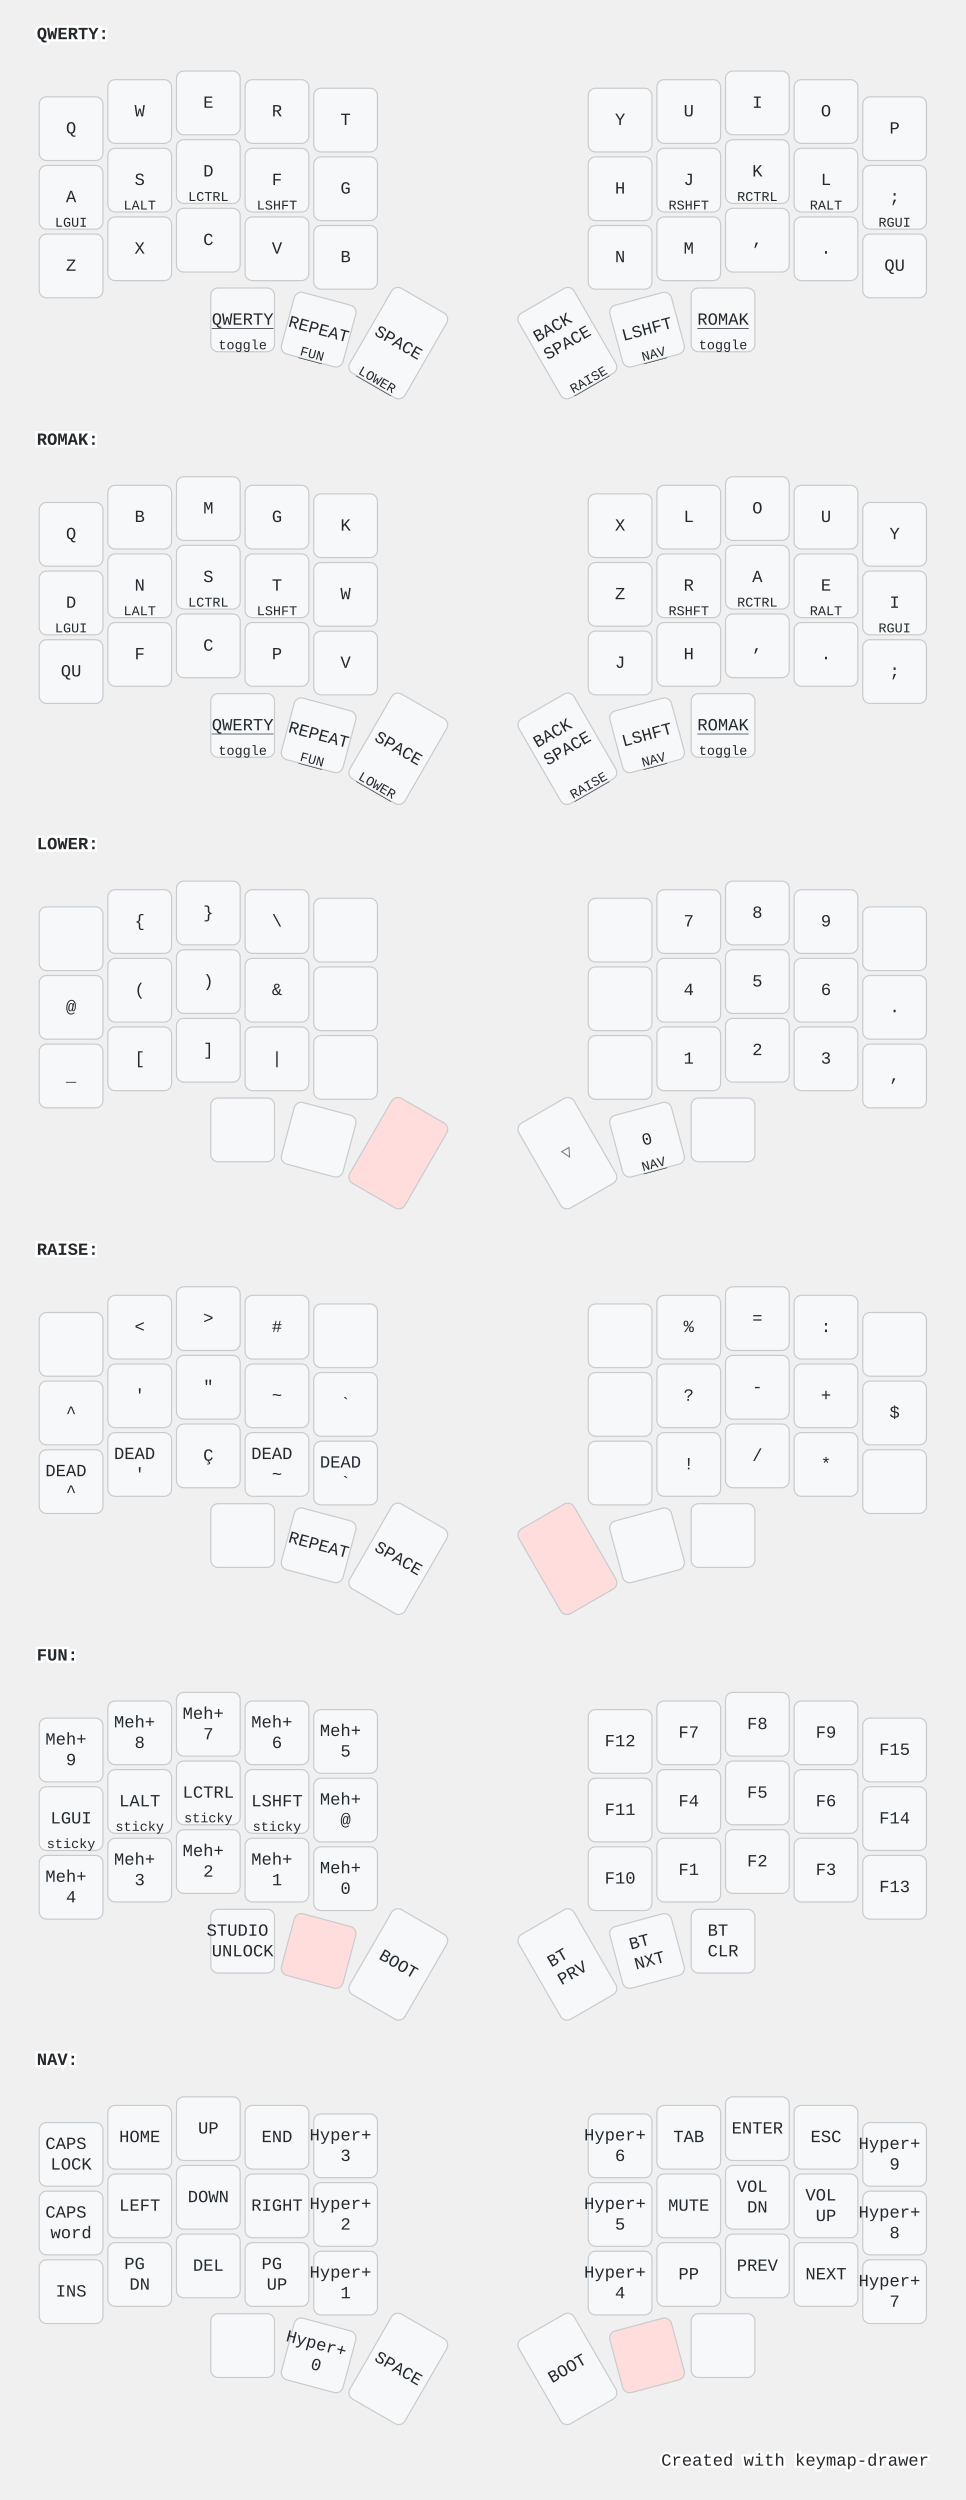
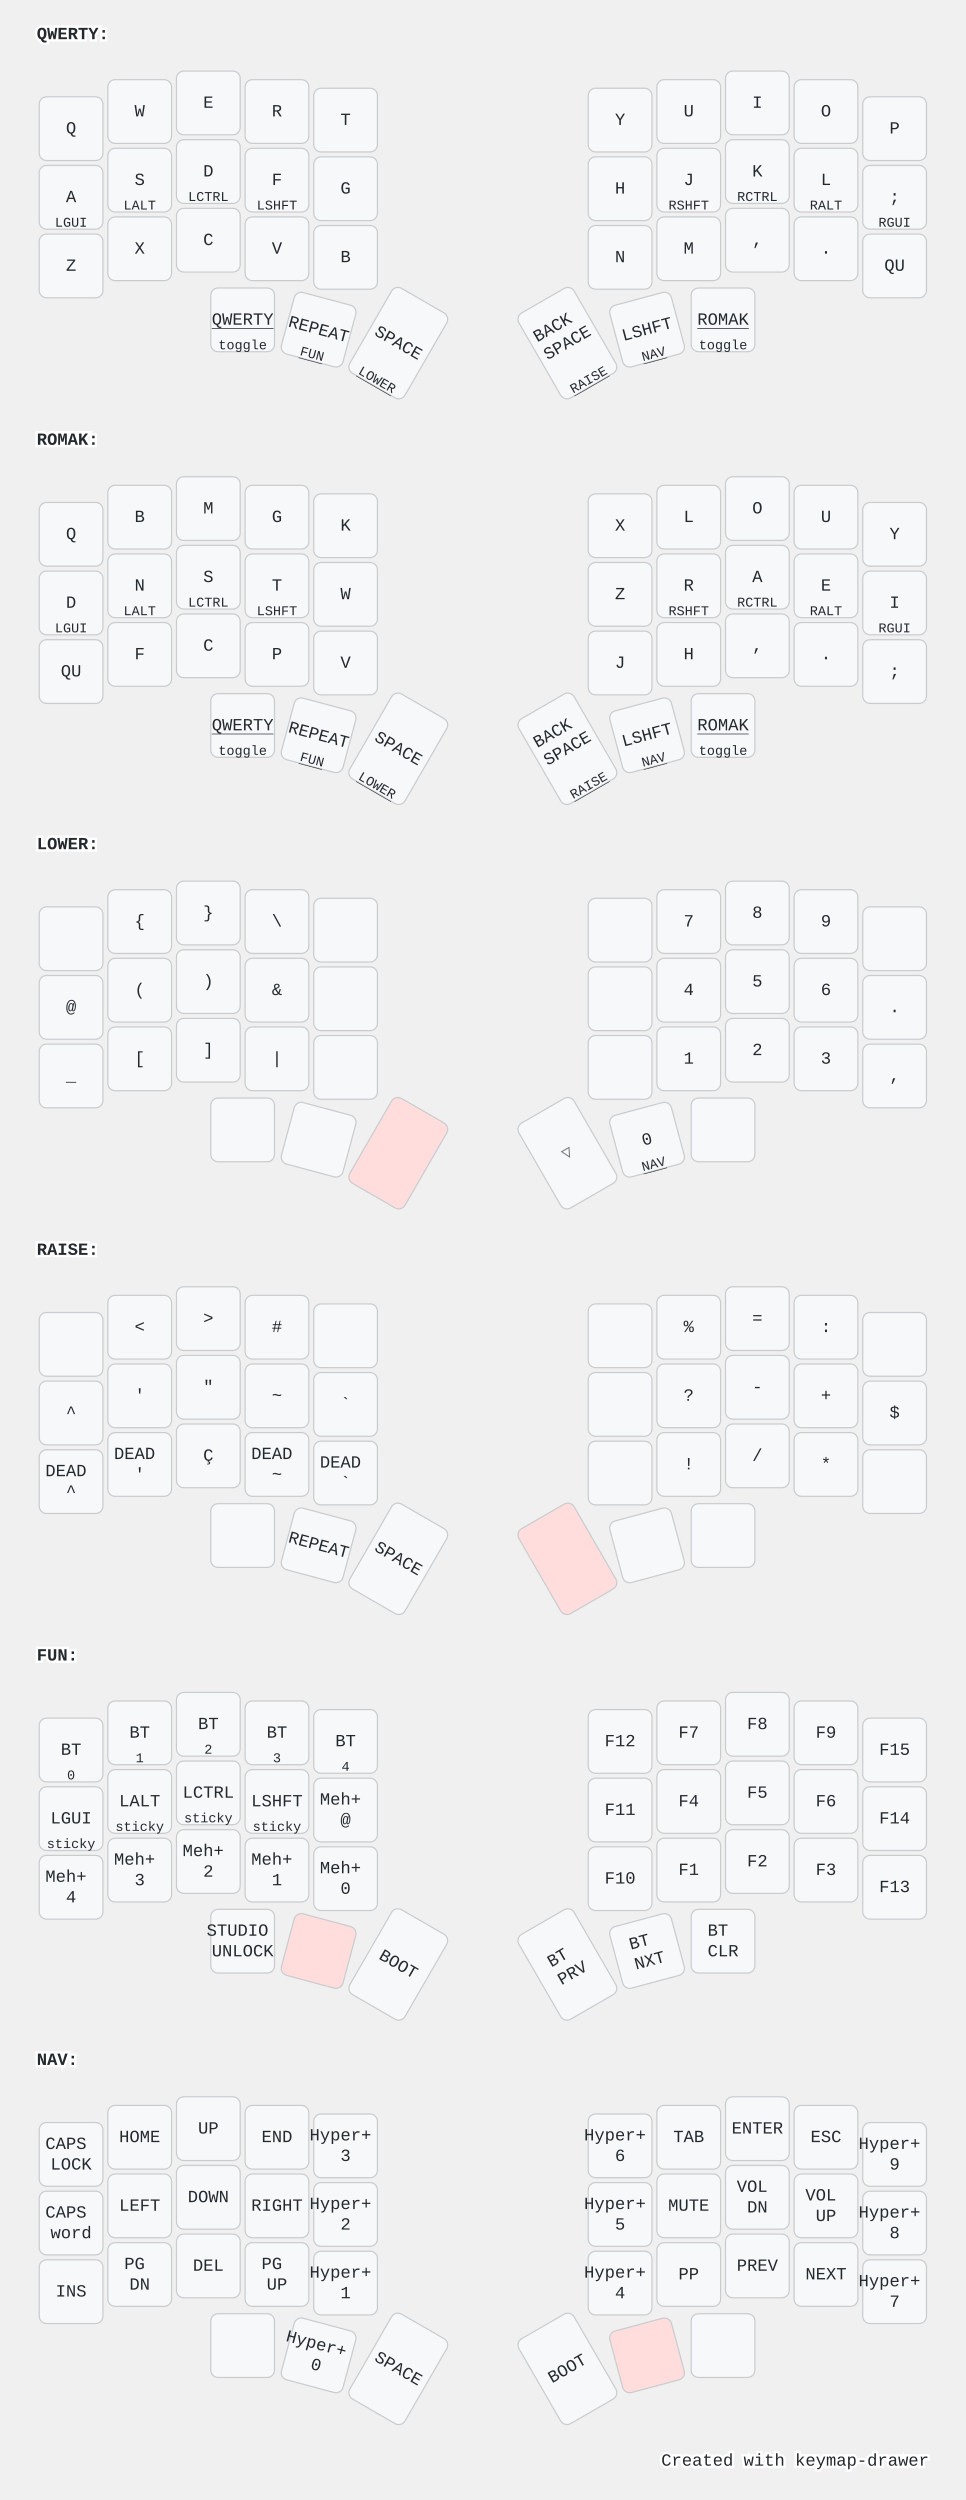
<svg xmlns="http://www.w3.org/2000/svg" width="788" height="2040" viewBox="0 0 788 2040" class="keymap">
  <style>/* inherit to force styles through use tags */
svg path {
    fill: inherit;
}

/* font and background color specifications */
svg.keymap {
    font-family: SFMono-Regular,Consolas,Liberation Mono,Menlo,monospace;
    font-size: 14px;
    font-kerning: normal;
    text-rendering: optimizeLegibility;
    fill: #24292e;
}

/* default key styling */
rect.key {
    fill: #f6f8fa;
}

rect.key, rect.combo {
    stroke: #c9cccf;
    stroke-width: 1;
}

/* default key side styling, only used is draw_key_sides is set */
rect.side {
    filter: brightness(90%);
}

/* color accent for combo boxes */
rect.combo, rect.combo-separate {
    fill: #cdf;
}

/* color accent for held keys */
rect.held, rect.combo.held {
    fill: #fdd;
}

/* color accent for ghost (optional) keys */
rect.ghost, rect.combo.ghost {
    stroke-dasharray: 4, 4;
    stroke-width: 2;
}

text {
    text-anchor: middle;
    dominant-baseline: middle;
}

/* styling for layer labels */
text.label {
    font-weight: bold;
    text-anchor: start;
    stroke: white;
    stroke-width: 4;
    paint-order: stroke;
}

/* styling for optional footer */
text.footer {
    text-anchor: end;
    dominant-baseline: auto;
    stroke: white;
    stroke-width: 4;
    paint-order: stroke;
}

- /* styling for combo tap, and key hold/shifted label text */
- text.combo, text.hold, text.shifted {
+ /* styling for combo tap, and key non-tap label text */
+ text.combo, text.hold, text.shifted, text.left, text.right {
    font-size: 11px;
}

text.hold {
    text-anchor: middle;
    dominant-baseline: auto;
}

text.shifted {
    text-anchor: middle;
    dominant-baseline: hanging;
}

+ text.left {
+     text-anchor: start;
+ }
+ 
+ text.right {
+     text-anchor: end;
+ }
+ 
text.layer-activator {
    text-decoration: underline;
}

/* styling for hold/shifted label text in combo box */
- text.combo.hold, text.combo.shifted {
+ text.combo.hold, text.combo.shifted, text.combo.left, text.combo.right {
    font-size: 8px;
}

/* lighter symbol for transparent keys */
text.trans {
    fill: #7b7e81;
}

/* styling for combo dendrons */
path.combo {
    stroke-width: 1;
    stroke: gray;
    fill: none;
}

/* Start Tabler Icons Cleanup */
/* cannot use height/width with glyphs */
.icon-tabler &gt; path {
    fill: inherit;
    stroke: inherit;
    stroke-width: 2;
}
/* hide tabler's default box */
.icon-tabler &gt; path[stroke="none"][fill="none"] {
    visibility: hidden;
}
/* End Tabler Icons Cleanup */

@media (prefers-color-scheme: dark) {
svg.keymap { fill: #d1d6db; }
rect.key { fill: #3f4750; }
rect.key, rect.combo { stroke: #60666c; }
rect.combo, rect.combo-separate { fill: #1f3d7a; }
rect.held, rect.combo.held { fill: #854747; }
text.label, text.footer { stroke: black; }
text.trans { fill: #7e8184; }
path.combo { stroke: #7f7f7f; }

}</style>
  <g transform="translate(30, 0)" class="layer-QWERTY">
    <text x="0" y="28" class="label" id="QWERTY">QWERTY:</text>
    <g transform="translate(0, 56)">
      <g transform="translate(28, 49)" class="key keypos-0">
        <rect rx="6" ry="6" x="-26" y="-26" width="52" height="52" class="key" />
        <text x="0" y="0" class="key tap">Q</text>
      </g>
      <g transform="translate(84, 35)" class="key keypos-1">
        <rect rx="6" ry="6" x="-26" y="-26" width="52" height="52" class="key" />
        <text x="0" y="0" class="key tap">W</text>
      </g>
      <g transform="translate(140, 28)" class="key keypos-2">
        <rect rx="6" ry="6" x="-26" y="-26" width="52" height="52" class="key" />
        <text x="0" y="0" class="key tap">E</text>
      </g>
      <g transform="translate(196, 35)" class="key keypos-3">
        <rect rx="6" ry="6" x="-26" y="-26" width="52" height="52" class="key" />
        <text x="0" y="0" class="key tap">R</text>
      </g>
      <g transform="translate(252, 42)" class="key keypos-4">
        <rect rx="6" ry="6" x="-26" y="-26" width="52" height="52" class="key" />
        <text x="0" y="0" class="key tap">T</text>
      </g>
      <g transform="translate(476, 42)" class="key keypos-5">
        <rect rx="6" ry="6" x="-26" y="-26" width="52" height="52" class="key" />
        <text x="0" y="0" class="key tap">Y</text>
      </g>
      <g transform="translate(532, 35)" class="key keypos-6">
        <rect rx="6" ry="6" x="-26" y="-26" width="52" height="52" class="key" />
        <text x="0" y="0" class="key tap">U</text>
      </g>
      <g transform="translate(588, 28)" class="key keypos-7">
        <rect rx="6" ry="6" x="-26" y="-26" width="52" height="52" class="key" />
        <text x="0" y="0" class="key tap">I</text>
      </g>
      <g transform="translate(644, 35)" class="key keypos-8">
        <rect rx="6" ry="6" x="-26" y="-26" width="52" height="52" class="key" />
        <text x="0" y="0" class="key tap">O</text>
      </g>
      <g transform="translate(700, 49)" class="key keypos-9">
        <rect rx="6" ry="6" x="-26" y="-26" width="52" height="52" class="key" />
        <text x="0" y="0" class="key tap">P</text>
      </g>
      <g transform="translate(28, 105)" class="key keypos-10">
        <rect rx="6" ry="6" x="-26" y="-26" width="52" height="52" class="key" />
        <text x="0" y="0" class="key tap">A</text>
        <text x="0" y="24" class="key hold">LGUI</text>
      </g>
      <g transform="translate(84, 91)" class="key keypos-11">
        <rect rx="6" ry="6" x="-26" y="-26" width="52" height="52" class="key" />
        <text x="0" y="0" class="key tap">S</text>
        <text x="0" y="24" class="key hold">LALT</text>
      </g>
      <g transform="translate(140, 84)" class="key keypos-12">
        <rect rx="6" ry="6" x="-26" y="-26" width="52" height="52" class="key" />
        <text x="0" y="0" class="key tap">D</text>
        <text x="0" y="24" class="key hold">LCTRL</text>
      </g>
      <g transform="translate(196, 91)" class="key keypos-13">
        <rect rx="6" ry="6" x="-26" y="-26" width="52" height="52" class="key" />
        <text x="0" y="0" class="key tap">F</text>
        <text x="0" y="24" class="key hold">LSHFT</text>
      </g>
      <g transform="translate(252, 98)" class="key keypos-14">
        <rect rx="6" ry="6" x="-26" y="-26" width="52" height="52" class="key" />
        <text x="0" y="0" class="key tap">G</text>
      </g>
      <g transform="translate(476, 98)" class="key keypos-15">
        <rect rx="6" ry="6" x="-26" y="-26" width="52" height="52" class="key" />
        <text x="0" y="0" class="key tap">H</text>
      </g>
      <g transform="translate(532, 91)" class="key keypos-16">
        <rect rx="6" ry="6" x="-26" y="-26" width="52" height="52" class="key" />
        <text x="0" y="0" class="key tap">J</text>
        <text x="0" y="24" class="key hold">RSHFT</text>
      </g>
      <g transform="translate(588, 84)" class="key keypos-17">
        <rect rx="6" ry="6" x="-26" y="-26" width="52" height="52" class="key" />
        <text x="0" y="0" class="key tap">K</text>
        <text x="0" y="24" class="key hold">RCTRL</text>
      </g>
      <g transform="translate(644, 91)" class="key keypos-18">
        <rect rx="6" ry="6" x="-26" y="-26" width="52" height="52" class="key" />
        <text x="0" y="0" class="key tap">L</text>
        <text x="0" y="24" class="key hold">RALT</text>
      </g>
      <g transform="translate(700, 105)" class="key keypos-19">
        <rect rx="6" ry="6" x="-26" y="-26" width="52" height="52" class="key" />
        <text x="0" y="0" class="key tap">;</text>
        <text x="0" y="24" class="key hold">RGUI</text>
      </g>
      <g transform="translate(28, 161)" class="key keypos-20">
        <rect rx="6" ry="6" x="-26" y="-26" width="52" height="52" class="key" />
        <text x="0" y="0" class="key tap">Z</text>
      </g>
      <g transform="translate(84, 147)" class="key keypos-21">
        <rect rx="6" ry="6" x="-26" y="-26" width="52" height="52" class="key" />
        <text x="0" y="0" class="key tap">X</text>
      </g>
      <g transform="translate(140, 140)" class="key keypos-22">
        <rect rx="6" ry="6" x="-26" y="-26" width="52" height="52" class="key" />
        <text x="0" y="0" class="key tap">C</text>
      </g>
      <g transform="translate(196, 147)" class="key keypos-23">
        <rect rx="6" ry="6" x="-26" y="-26" width="52" height="52" class="key" />
        <text x="0" y="0" class="key tap">V</text>
      </g>
      <g transform="translate(252, 154)" class="key keypos-24">
        <rect rx="6" ry="6" x="-26" y="-26" width="52" height="52" class="key" />
        <text x="0" y="0" class="key tap">B</text>
      </g>
      <g transform="translate(476, 154)" class="key keypos-25">
        <rect rx="6" ry="6" x="-26" y="-26" width="52" height="52" class="key" />
        <text x="0" y="0" class="key tap">N</text>
      </g>
      <g transform="translate(532, 147)" class="key keypos-26">
        <rect rx="6" ry="6" x="-26" y="-26" width="52" height="52" class="key" />
        <text x="0" y="0" class="key tap">M</text>
      </g>
      <g transform="translate(588, 140)" class="key keypos-27">
        <rect rx="6" ry="6" x="-26" y="-26" width="52" height="52" class="key" />
        <text x="0" y="0" class="key tap">,</text>
      </g>
      <g transform="translate(644, 147)" class="key keypos-28">
        <rect rx="6" ry="6" x="-26" y="-26" width="52" height="52" class="key" />
        <text x="0" y="0" class="key tap">.</text>
      </g>
      <g transform="translate(700, 161)" class="key keypos-29">
        <rect rx="6" ry="6" x="-26" y="-26" width="52" height="52" class="key" />
        <text x="0" y="0" class="key tap">QU</text>
      </g>
      <g transform="translate(168, 205)" class="key keypos-30">
        <rect rx="6" ry="6" x="-26" y="-26" width="52" height="52" class="key" />
        <a href="#QWERTY">
          <text x="0" y="0" class="key tap layer-activator">QWERTY</text>
        </a>
        <text x="0" y="24" class="key hold">toggle</text>
      </g>
      <g transform="translate(230, 213) rotate(15.0)" class="key keypos-31">
        <rect rx="6" ry="6" x="-26" y="-26" width="52" height="52" class="key" />
        <text x="0" y="0" class="key tap">REPEAT</text>
        <a href="#FUN">
          <text x="0" y="24" class="key hold layer-activator">FUN</text>
        </a>
      </g>
      <g transform="translate(295, 224) rotate(30.0)" class="key keypos-32">
        <rect rx="6" ry="6" x="-26" y="-40" width="52" height="80" class="key" />
        <text x="0" y="0" class="key tap">SPACE</text>
        <a href="#LOWER">
          <text x="0" y="38" class="key hold layer-activator">LOWER</text>
        </a>
      </g>
      <g transform="translate(433, 224) rotate(-30.0)" class="key keypos-33">
        <rect rx="6" ry="6" x="-26" y="-40" width="52" height="80" class="key" />
        <text x="0" y="0" class="key tap">
          <tspan x="0" dy="-1.2em">BACK</tspan>
          <tspan x="0" dy="1.2em">SPACE</tspan>
        </text>
        <a href="#RAISE">
          <text x="0" y="38" class="key hold layer-activator">RAISE</text>
        </a>
      </g>
      <g transform="translate(498, 213) rotate(-15.0)" class="key keypos-34">
        <rect rx="6" ry="6" x="-26" y="-26" width="52" height="52" class="key" />
        <text x="0" y="0" class="key tap">LSHFT</text>
        <a href="#NAV">
          <text x="0" y="24" class="key hold layer-activator">NAV</text>
        </a>
      </g>
      <g transform="translate(560, 205)" class="key keypos-35">
        <rect rx="6" ry="6" x="-26" y="-26" width="52" height="52" class="key" />
        <a href="#ROMAK">
          <text x="0" y="0" class="key tap layer-activator">ROMAK</text>
        </a>
        <text x="0" y="24" class="key hold">toggle</text>
      </g>
    </g>
  </g>
  <g transform="translate(30, 331)" class="layer-ROMAK">
    <text x="0" y="28" class="label" id="ROMAK">ROMAK:</text>
    <g transform="translate(0, 56)">
      <g transform="translate(28, 49)" class="key keypos-0">
        <rect rx="6" ry="6" x="-26" y="-26" width="52" height="52" class="key" />
        <text x="0" y="0" class="key tap">Q</text>
      </g>
      <g transform="translate(84, 35)" class="key keypos-1">
        <rect rx="6" ry="6" x="-26" y="-26" width="52" height="52" class="key" />
        <text x="0" y="0" class="key tap">B</text>
      </g>
      <g transform="translate(140, 28)" class="key keypos-2">
        <rect rx="6" ry="6" x="-26" y="-26" width="52" height="52" class="key" />
        <text x="0" y="0" class="key tap">M</text>
      </g>
      <g transform="translate(196, 35)" class="key keypos-3">
        <rect rx="6" ry="6" x="-26" y="-26" width="52" height="52" class="key" />
        <text x="0" y="0" class="key tap">G</text>
      </g>
      <g transform="translate(252, 42)" class="key keypos-4">
        <rect rx="6" ry="6" x="-26" y="-26" width="52" height="52" class="key" />
        <text x="0" y="0" class="key tap">K</text>
      </g>
      <g transform="translate(476, 42)" class="key keypos-5">
        <rect rx="6" ry="6" x="-26" y="-26" width="52" height="52" class="key" />
        <text x="0" y="0" class="key tap">X</text>
      </g>
      <g transform="translate(532, 35)" class="key keypos-6">
        <rect rx="6" ry="6" x="-26" y="-26" width="52" height="52" class="key" />
        <text x="0" y="0" class="key tap">L</text>
      </g>
      <g transform="translate(588, 28)" class="key keypos-7">
        <rect rx="6" ry="6" x="-26" y="-26" width="52" height="52" class="key" />
        <text x="0" y="0" class="key tap">O</text>
      </g>
      <g transform="translate(644, 35)" class="key keypos-8">
        <rect rx="6" ry="6" x="-26" y="-26" width="52" height="52" class="key" />
        <text x="0" y="0" class="key tap">U</text>
      </g>
      <g transform="translate(700, 49)" class="key keypos-9">
        <rect rx="6" ry="6" x="-26" y="-26" width="52" height="52" class="key" />
        <text x="0" y="0" class="key tap">Y</text>
      </g>
      <g transform="translate(28, 105)" class="key keypos-10">
        <rect rx="6" ry="6" x="-26" y="-26" width="52" height="52" class="key" />
        <text x="0" y="0" class="key tap">D</text>
        <text x="0" y="24" class="key hold">LGUI</text>
      </g>
      <g transform="translate(84, 91)" class="key keypos-11">
        <rect rx="6" ry="6" x="-26" y="-26" width="52" height="52" class="key" />
        <text x="0" y="0" class="key tap">N</text>
        <text x="0" y="24" class="key hold">LALT</text>
      </g>
      <g transform="translate(140, 84)" class="key keypos-12">
        <rect rx="6" ry="6" x="-26" y="-26" width="52" height="52" class="key" />
        <text x="0" y="0" class="key tap">S</text>
        <text x="0" y="24" class="key hold">LCTRL</text>
      </g>
      <g transform="translate(196, 91)" class="key keypos-13">
        <rect rx="6" ry="6" x="-26" y="-26" width="52" height="52" class="key" />
        <text x="0" y="0" class="key tap">T</text>
        <text x="0" y="24" class="key hold">LSHFT</text>
      </g>
      <g transform="translate(252, 98)" class="key keypos-14">
        <rect rx="6" ry="6" x="-26" y="-26" width="52" height="52" class="key" />
        <text x="0" y="0" class="key tap">W</text>
      </g>
      <g transform="translate(476, 98)" class="key keypos-15">
        <rect rx="6" ry="6" x="-26" y="-26" width="52" height="52" class="key" />
        <text x="0" y="0" class="key tap">Z</text>
      </g>
      <g transform="translate(532, 91)" class="key keypos-16">
        <rect rx="6" ry="6" x="-26" y="-26" width="52" height="52" class="key" />
        <text x="0" y="0" class="key tap">R</text>
        <text x="0" y="24" class="key hold">RSHFT</text>
      </g>
      <g transform="translate(588, 84)" class="key keypos-17">
        <rect rx="6" ry="6" x="-26" y="-26" width="52" height="52" class="key" />
        <text x="0" y="0" class="key tap">A</text>
        <text x="0" y="24" class="key hold">RCTRL</text>
      </g>
      <g transform="translate(644, 91)" class="key keypos-18">
        <rect rx="6" ry="6" x="-26" y="-26" width="52" height="52" class="key" />
        <text x="0" y="0" class="key tap">E</text>
        <text x="0" y="24" class="key hold">RALT</text>
      </g>
      <g transform="translate(700, 105)" class="key keypos-19">
        <rect rx="6" ry="6" x="-26" y="-26" width="52" height="52" class="key" />
        <text x="0" y="0" class="key tap">I</text>
        <text x="0" y="24" class="key hold">RGUI</text>
      </g>
      <g transform="translate(28, 161)" class="key keypos-20">
        <rect rx="6" ry="6" x="-26" y="-26" width="52" height="52" class="key" />
        <text x="0" y="0" class="key tap">QU</text>
      </g>
      <g transform="translate(84, 147)" class="key keypos-21">
        <rect rx="6" ry="6" x="-26" y="-26" width="52" height="52" class="key" />
        <text x="0" y="0" class="key tap">F</text>
      </g>
      <g transform="translate(140, 140)" class="key keypos-22">
        <rect rx="6" ry="6" x="-26" y="-26" width="52" height="52" class="key" />
        <text x="0" y="0" class="key tap">C</text>
      </g>
      <g transform="translate(196, 147)" class="key keypos-23">
        <rect rx="6" ry="6" x="-26" y="-26" width="52" height="52" class="key" />
        <text x="0" y="0" class="key tap">P</text>
      </g>
      <g transform="translate(252, 154)" class="key keypos-24">
        <rect rx="6" ry="6" x="-26" y="-26" width="52" height="52" class="key" />
        <text x="0" y="0" class="key tap">V</text>
      </g>
      <g transform="translate(476, 154)" class="key keypos-25">
        <rect rx="6" ry="6" x="-26" y="-26" width="52" height="52" class="key" />
        <text x="0" y="0" class="key tap">J</text>
      </g>
      <g transform="translate(532, 147)" class="key keypos-26">
        <rect rx="6" ry="6" x="-26" y="-26" width="52" height="52" class="key" />
        <text x="0" y="0" class="key tap">H</text>
      </g>
      <g transform="translate(588, 140)" class="key keypos-27">
        <rect rx="6" ry="6" x="-26" y="-26" width="52" height="52" class="key" />
        <text x="0" y="0" class="key tap">,</text>
      </g>
      <g transform="translate(644, 147)" class="key keypos-28">
        <rect rx="6" ry="6" x="-26" y="-26" width="52" height="52" class="key" />
        <text x="0" y="0" class="key tap">.</text>
      </g>
      <g transform="translate(700, 161)" class="key keypos-29">
        <rect rx="6" ry="6" x="-26" y="-26" width="52" height="52" class="key" />
        <text x="0" y="0" class="key tap">;</text>
      </g>
      <g transform="translate(168, 205)" class="key keypos-30">
        <rect rx="6" ry="6" x="-26" y="-26" width="52" height="52" class="key" />
        <a href="#QWERTY">
          <text x="0" y="0" class="key tap layer-activator">QWERTY</text>
        </a>
        <text x="0" y="24" class="key hold">toggle</text>
      </g>
      <g transform="translate(230, 213) rotate(15.0)" class="key keypos-31">
        <rect rx="6" ry="6" x="-26" y="-26" width="52" height="52" class="key" />
        <text x="0" y="0" class="key tap">REPEAT</text>
        <a href="#FUN">
          <text x="0" y="24" class="key hold layer-activator">FUN</text>
        </a>
      </g>
      <g transform="translate(295, 224) rotate(30.0)" class="key keypos-32">
        <rect rx="6" ry="6" x="-26" y="-40" width="52" height="80" class="key" />
        <text x="0" y="0" class="key tap">SPACE</text>
        <a href="#LOWER">
          <text x="0" y="38" class="key hold layer-activator">LOWER</text>
        </a>
      </g>
      <g transform="translate(433, 224) rotate(-30.0)" class="key keypos-33">
        <rect rx="6" ry="6" x="-26" y="-40" width="52" height="80" class="key" />
        <text x="0" y="0" class="key tap">
          <tspan x="0" dy="-1.2em">BACK</tspan>
          <tspan x="0" dy="1.2em">SPACE</tspan>
        </text>
        <a href="#RAISE">
          <text x="0" y="38" class="key hold layer-activator">RAISE</text>
        </a>
      </g>
      <g transform="translate(498, 213) rotate(-15.0)" class="key keypos-34">
        <rect rx="6" ry="6" x="-26" y="-26" width="52" height="52" class="key" />
        <text x="0" y="0" class="key tap">LSHFT</text>
        <a href="#NAV">
          <text x="0" y="24" class="key hold layer-activator">NAV</text>
        </a>
      </g>
      <g transform="translate(560, 205)" class="key keypos-35">
        <rect rx="6" ry="6" x="-26" y="-26" width="52" height="52" class="key" />
        <a href="#ROMAK">
          <text x="0" y="0" class="key tap layer-activator">ROMAK</text>
        </a>
        <text x="0" y="24" class="key hold">toggle</text>
      </g>
    </g>
  </g>
  <g transform="translate(30, 661)" class="layer-LOWER">
    <text x="0" y="28" class="label" id="LOWER">LOWER:</text>
    <g transform="translate(0, 56)">
      <g transform="translate(28, 49)" class="key keypos-0">
        <rect rx="6" ry="6" x="-26" y="-26" width="52" height="52" class="key" />
      </g>
      <g transform="translate(84, 35)" class="key keypos-1">
        <rect rx="6" ry="6" x="-26" y="-26" width="52" height="52" class="key" />
        <text x="0" y="0" class="key tap">{</text>
      </g>
      <g transform="translate(140, 28)" class="key keypos-2">
        <rect rx="6" ry="6" x="-26" y="-26" width="52" height="52" class="key" />
        <text x="0" y="0" class="key tap">}</text>
      </g>
      <g transform="translate(196, 35)" class="key keypos-3">
        <rect rx="6" ry="6" x="-26" y="-26" width="52" height="52" class="key" />
        <text x="0" y="0" class="key tap">\</text>
      </g>
      <g transform="translate(252, 42)" class="key keypos-4">
        <rect rx="6" ry="6" x="-26" y="-26" width="52" height="52" class="key" />
      </g>
      <g transform="translate(476, 42)" class="key keypos-5">
        <rect rx="6" ry="6" x="-26" y="-26" width="52" height="52" class="key" />
      </g>
      <g transform="translate(532, 35)" class="key keypos-6">
        <rect rx="6" ry="6" x="-26" y="-26" width="52" height="52" class="key" />
        <text x="0" y="0" class="key tap">7</text>
      </g>
      <g transform="translate(588, 28)" class="key keypos-7">
        <rect rx="6" ry="6" x="-26" y="-26" width="52" height="52" class="key" />
        <text x="0" y="0" class="key tap">8</text>
      </g>
      <g transform="translate(644, 35)" class="key keypos-8">
        <rect rx="6" ry="6" x="-26" y="-26" width="52" height="52" class="key" />
        <text x="0" y="0" class="key tap">9</text>
      </g>
      <g transform="translate(700, 49)" class="key keypos-9">
        <rect rx="6" ry="6" x="-26" y="-26" width="52" height="52" class="key" />
      </g>
      <g transform="translate(28, 105)" class="key keypos-10">
        <rect rx="6" ry="6" x="-26" y="-26" width="52" height="52" class="key" />
        <text x="0" y="0" class="key tap">@</text>
      </g>
      <g transform="translate(84, 91)" class="key keypos-11">
        <rect rx="6" ry="6" x="-26" y="-26" width="52" height="52" class="key" />
        <text x="0" y="0" class="key tap">(</text>
      </g>
      <g transform="translate(140, 84)" class="key keypos-12">
        <rect rx="6" ry="6" x="-26" y="-26" width="52" height="52" class="key" />
        <text x="0" y="0" class="key tap">)</text>
      </g>
      <g transform="translate(196, 91)" class="key keypos-13">
        <rect rx="6" ry="6" x="-26" y="-26" width="52" height="52" class="key" />
        <text x="0" y="0" class="key tap">&amp;</text>
      </g>
      <g transform="translate(252, 98)" class="key keypos-14">
        <rect rx="6" ry="6" x="-26" y="-26" width="52" height="52" class="key" />
      </g>
      <g transform="translate(476, 98)" class="key keypos-15">
        <rect rx="6" ry="6" x="-26" y="-26" width="52" height="52" class="key" />
      </g>
      <g transform="translate(532, 91)" class="key keypos-16">
        <rect rx="6" ry="6" x="-26" y="-26" width="52" height="52" class="key" />
        <text x="0" y="0" class="key tap">4</text>
      </g>
      <g transform="translate(588, 84)" class="key keypos-17">
        <rect rx="6" ry="6" x="-26" y="-26" width="52" height="52" class="key" />
        <text x="0" y="0" class="key tap">5</text>
      </g>
      <g transform="translate(644, 91)" class="key keypos-18">
        <rect rx="6" ry="6" x="-26" y="-26" width="52" height="52" class="key" />
        <text x="0" y="0" class="key tap">6</text>
      </g>
      <g transform="translate(700, 105)" class="key keypos-19">
        <rect rx="6" ry="6" x="-26" y="-26" width="52" height="52" class="key" />
        <text x="0" y="0" class="key tap">.</text>
      </g>
      <g transform="translate(28, 161)" class="key keypos-20">
        <rect rx="6" ry="6" x="-26" y="-26" width="52" height="52" class="key" />
        <text x="0" y="0" class="key tap">_</text>
      </g>
      <g transform="translate(84, 147)" class="key keypos-21">
        <rect rx="6" ry="6" x="-26" y="-26" width="52" height="52" class="key" />
        <text x="0" y="0" class="key tap">[</text>
      </g>
      <g transform="translate(140, 140)" class="key keypos-22">
        <rect rx="6" ry="6" x="-26" y="-26" width="52" height="52" class="key" />
        <text x="0" y="0" class="key tap">]</text>
      </g>
      <g transform="translate(196, 147)" class="key keypos-23">
        <rect rx="6" ry="6" x="-26" y="-26" width="52" height="52" class="key" />
        <text x="0" y="0" class="key tap">|</text>
      </g>
      <g transform="translate(252, 154)" class="key keypos-24">
        <rect rx="6" ry="6" x="-26" y="-26" width="52" height="52" class="key" />
      </g>
      <g transform="translate(476, 154)" class="key keypos-25">
        <rect rx="6" ry="6" x="-26" y="-26" width="52" height="52" class="key" />
      </g>
      <g transform="translate(532, 147)" class="key keypos-26">
        <rect rx="6" ry="6" x="-26" y="-26" width="52" height="52" class="key" />
        <text x="0" y="0" class="key tap">1</text>
      </g>
      <g transform="translate(588, 140)" class="key keypos-27">
        <rect rx="6" ry="6" x="-26" y="-26" width="52" height="52" class="key" />
        <text x="0" y="0" class="key tap">2</text>
      </g>
      <g transform="translate(644, 147)" class="key keypos-28">
        <rect rx="6" ry="6" x="-26" y="-26" width="52" height="52" class="key" />
        <text x="0" y="0" class="key tap">3</text>
      </g>
      <g transform="translate(700, 161)" class="key keypos-29">
        <rect rx="6" ry="6" x="-26" y="-26" width="52" height="52" class="key" />
        <text x="0" y="0" class="key tap">,</text>
      </g>
      <g transform="translate(168, 205)" class="key keypos-30">
        <rect rx="6" ry="6" x="-26" y="-26" width="52" height="52" class="key" />
      </g>
      <g transform="translate(230, 213) rotate(15.0)" class="key keypos-31">
        <rect rx="6" ry="6" x="-26" y="-26" width="52" height="52" class="key" />
      </g>
      <g transform="translate(295, 224) rotate(30.0)" class="key held keypos-32">
        <rect rx="6" ry="6" x="-26" y="-40" width="52" height="80" class="key held" />
      </g>
      <g transform="translate(433, 224) rotate(-30.0)" class="key trans keypos-33">
        <rect rx="6" ry="6" x="-26" y="-40" width="52" height="80" class="key trans" />
        <text x="0" y="0" class="key trans tap">▽</text>
      </g>
      <g transform="translate(498, 213) rotate(-15.0)" class="key keypos-34">
        <rect rx="6" ry="6" x="-26" y="-26" width="52" height="52" class="key" />
        <text x="0" y="0" class="key tap">0</text>
        <a href="#NAV">
          <text x="0" y="24" class="key hold layer-activator">NAV</text>
        </a>
      </g>
      <g transform="translate(560, 205)" class="key keypos-35">
        <rect rx="6" ry="6" x="-26" y="-26" width="52" height="52" class="key" />
      </g>
    </g>
  </g>
  <g transform="translate(30, 992)" class="layer-RAISE">
    <text x="0" y="28" class="label" id="RAISE">RAISE:</text>
    <g transform="translate(0, 56)">
      <g transform="translate(28, 49)" class="key keypos-0">
        <rect rx="6" ry="6" x="-26" y="-26" width="52" height="52" class="key" />
      </g>
      <g transform="translate(84, 35)" class="key keypos-1">
        <rect rx="6" ry="6" x="-26" y="-26" width="52" height="52" class="key" />
        <text x="0" y="0" class="key tap">&lt;</text>
      </g>
      <g transform="translate(140, 28)" class="key keypos-2">
        <rect rx="6" ry="6" x="-26" y="-26" width="52" height="52" class="key" />
        <text x="0" y="0" class="key tap">&gt;</text>
      </g>
      <g transform="translate(196, 35)" class="key keypos-3">
        <rect rx="6" ry="6" x="-26" y="-26" width="52" height="52" class="key" />
        <text x="0" y="0" class="key tap">#</text>
      </g>
      <g transform="translate(252, 42)" class="key keypos-4">
        <rect rx="6" ry="6" x="-26" y="-26" width="52" height="52" class="key" />
      </g>
      <g transform="translate(476, 42)" class="key keypos-5">
        <rect rx="6" ry="6" x="-26" y="-26" width="52" height="52" class="key" />
      </g>
      <g transform="translate(532, 35)" class="key keypos-6">
        <rect rx="6" ry="6" x="-26" y="-26" width="52" height="52" class="key" />
        <text x="0" y="0" class="key tap">%</text>
      </g>
      <g transform="translate(588, 28)" class="key keypos-7">
        <rect rx="6" ry="6" x="-26" y="-26" width="52" height="52" class="key" />
        <text x="0" y="0" class="key tap">=</text>
      </g>
      <g transform="translate(644, 35)" class="key keypos-8">
        <rect rx="6" ry="6" x="-26" y="-26" width="52" height="52" class="key" />
        <text x="0" y="0" class="key tap">:</text>
      </g>
      <g transform="translate(700, 49)" class="key keypos-9">
        <rect rx="6" ry="6" x="-26" y="-26" width="52" height="52" class="key" />
      </g>
      <g transform="translate(28, 105)" class="key keypos-10">
        <rect rx="6" ry="6" x="-26" y="-26" width="52" height="52" class="key" />
        <text x="0" y="0" class="key tap">^</text>
      </g>
      <g transform="translate(84, 91)" class="key keypos-11">
        <rect rx="6" ry="6" x="-26" y="-26" width="52" height="52" class="key" />
        <text x="0" y="0" class="key tap">'</text>
      </g>
      <g transform="translate(140, 84)" class="key keypos-12">
        <rect rx="6" ry="6" x="-26" y="-26" width="52" height="52" class="key" />
        <text x="0" y="0" class="key tap">"</text>
      </g>
      <g transform="translate(196, 91)" class="key keypos-13">
        <rect rx="6" ry="6" x="-26" y="-26" width="52" height="52" class="key" />
        <text x="0" y="0" class="key tap">~</text>
      </g>
      <g transform="translate(252, 98)" class="key keypos-14">
        <rect rx="6" ry="6" x="-26" y="-26" width="52" height="52" class="key" />
        <text x="0" y="0" class="key tap">`</text>
      </g>
      <g transform="translate(476, 98)" class="key keypos-15">
        <rect rx="6" ry="6" x="-26" y="-26" width="52" height="52" class="key" />
      </g>
      <g transform="translate(532, 91)" class="key keypos-16">
        <rect rx="6" ry="6" x="-26" y="-26" width="52" height="52" class="key" />
        <text x="0" y="0" class="key tap">?</text>
      </g>
      <g transform="translate(588, 84)" class="key keypos-17">
        <rect rx="6" ry="6" x="-26" y="-26" width="52" height="52" class="key" />
        <text x="0" y="0" class="key tap">-</text>
      </g>
      <g transform="translate(644, 91)" class="key keypos-18">
        <rect rx="6" ry="6" x="-26" y="-26" width="52" height="52" class="key" />
        <text x="0" y="0" class="key tap">+</text>
      </g>
      <g transform="translate(700, 105)" class="key keypos-19">
        <rect rx="6" ry="6" x="-26" y="-26" width="52" height="52" class="key" />
        <text x="0" y="0" class="key tap">$</text>
      </g>
      <g transform="translate(28, 161)" class="key keypos-20">
        <rect rx="6" ry="6" x="-26" y="-26" width="52" height="52" class="key" />
        <text x="0" y="0" class="key tap">
          <tspan x="0" dy="-0.6em">DEAD</tspan>
          <tspan x="0" dy="1.2em">^</tspan>
        </text>
      </g>
      <g transform="translate(84, 147)" class="key keypos-21">
        <rect rx="6" ry="6" x="-26" y="-26" width="52" height="52" class="key" />
        <text x="0" y="0" class="key tap">
          <tspan x="0" dy="-0.6em">DEAD</tspan>
          <tspan x="0" dy="1.2em">'</tspan>
        </text>
      </g>
      <g transform="translate(140, 140)" class="key keypos-22">
        <rect rx="6" ry="6" x="-26" y="-26" width="52" height="52" class="key" />
        <text x="0" y="0" class="key tap">Ç</text>
      </g>
      <g transform="translate(196, 147)" class="key keypos-23">
        <rect rx="6" ry="6" x="-26" y="-26" width="52" height="52" class="key" />
        <text x="0" y="0" class="key tap">
          <tspan x="0" dy="-0.6em">DEAD</tspan>
          <tspan x="0" dy="1.2em">~</tspan>
        </text>
      </g>
      <g transform="translate(252, 154)" class="key keypos-24">
        <rect rx="6" ry="6" x="-26" y="-26" width="52" height="52" class="key" />
        <text x="0" y="0" class="key tap">
          <tspan x="0" dy="-0.6em">DEAD</tspan>
          <tspan x="0" dy="1.2em">`</tspan>
        </text>
      </g>
      <g transform="translate(476, 154)" class="key keypos-25">
        <rect rx="6" ry="6" x="-26" y="-26" width="52" height="52" class="key" />
      </g>
      <g transform="translate(532, 147)" class="key keypos-26">
        <rect rx="6" ry="6" x="-26" y="-26" width="52" height="52" class="key" />
        <text x="0" y="0" class="key tap">!</text>
      </g>
      <g transform="translate(588, 140)" class="key keypos-27">
        <rect rx="6" ry="6" x="-26" y="-26" width="52" height="52" class="key" />
        <text x="0" y="0" class="key tap">/</text>
      </g>
      <g transform="translate(644, 147)" class="key keypos-28">
        <rect rx="6" ry="6" x="-26" y="-26" width="52" height="52" class="key" />
        <text x="0" y="0" class="key tap">*</text>
      </g>
      <g transform="translate(700, 161)" class="key keypos-29">
        <rect rx="6" ry="6" x="-26" y="-26" width="52" height="52" class="key" />
      </g>
      <g transform="translate(168, 205)" class="key keypos-30">
        <rect rx="6" ry="6" x="-26" y="-26" width="52" height="52" class="key" />
      </g>
      <g transform="translate(230, 213) rotate(15.0)" class="key keypos-31">
        <rect rx="6" ry="6" x="-26" y="-26" width="52" height="52" class="key" />
        <text x="0" y="0" class="key tap">REPEAT</text>
      </g>
      <g transform="translate(295, 224) rotate(30.0)" class="key keypos-32">
        <rect rx="6" ry="6" x="-26" y="-40" width="52" height="80" class="key" />
        <text x="0" y="0" class="key tap">SPACE</text>
      </g>
      <g transform="translate(433, 224) rotate(-30.0)" class="key held keypos-33">
        <rect rx="6" ry="6" x="-26" y="-40" width="52" height="80" class="key held" />
      </g>
      <g transform="translate(498, 213) rotate(-15.0)" class="key keypos-34">
        <rect rx="6" ry="6" x="-26" y="-26" width="52" height="52" class="key" />
      </g>
      <g transform="translate(560, 205)" class="key keypos-35">
        <rect rx="6" ry="6" x="-26" y="-26" width="52" height="52" class="key" />
      </g>
    </g>
  </g>
  <g transform="translate(30, 1323)" class="layer-FUN">
    <text x="0" y="28" class="label" id="FUN">FUN:</text>
    <g transform="translate(0, 56)">
      <g transform="translate(28, 49)" class="key keypos-0">
        <rect rx="6" ry="6" x="-26" y="-26" width="52" height="52" class="key" />
-         <text x="0" y="0" class="key tap">
-           <tspan x="0" dy="-0.6em">Meh+</tspan>
-           <tspan x="0" dy="1.2em">9</tspan>
-         </text>
+         <text x="0" y="0" class="key tap">BT</text>
+         <text x="0" y="24" class="key hold">0</text>
      </g>
      <g transform="translate(84, 35)" class="key keypos-1">
        <rect rx="6" ry="6" x="-26" y="-26" width="52" height="52" class="key" />
-         <text x="0" y="0" class="key tap">
-           <tspan x="0" dy="-0.6em">Meh+</tspan>
-           <tspan x="0" dy="1.2em">8</tspan>
-         </text>
+         <text x="0" y="0" class="key tap">BT</text>
+         <text x="0" y="24" class="key hold">1</text>
      </g>
      <g transform="translate(140, 28)" class="key keypos-2">
        <rect rx="6" ry="6" x="-26" y="-26" width="52" height="52" class="key" />
-         <text x="0" y="0" class="key tap">
-           <tspan x="0" dy="-0.6em">Meh+</tspan>
-           <tspan x="0" dy="1.2em">7</tspan>
-         </text>
+         <text x="0" y="0" class="key tap">BT</text>
+         <text x="0" y="24" class="key hold">2</text>
      </g>
      <g transform="translate(196, 35)" class="key keypos-3">
        <rect rx="6" ry="6" x="-26" y="-26" width="52" height="52" class="key" />
-         <text x="0" y="0" class="key tap">
-           <tspan x="0" dy="-0.6em">Meh+</tspan>
-           <tspan x="0" dy="1.2em">6</tspan>
-         </text>
+         <text x="0" y="0" class="key tap">BT</text>
+         <text x="0" y="24" class="key hold">3</text>
      </g>
      <g transform="translate(252, 42)" class="key keypos-4">
        <rect rx="6" ry="6" x="-26" y="-26" width="52" height="52" class="key" />
-         <text x="0" y="0" class="key tap">
-           <tspan x="0" dy="-0.6em">Meh+</tspan>
-           <tspan x="0" dy="1.2em">5</tspan>
-         </text>
+         <text x="0" y="0" class="key tap">BT</text>
+         <text x="0" y="24" class="key hold">4</text>
      </g>
      <g transform="translate(476, 42)" class="key keypos-5">
        <rect rx="6" ry="6" x="-26" y="-26" width="52" height="52" class="key" />
        <text x="0" y="0" class="key tap">F12</text>
      </g>
      <g transform="translate(532, 35)" class="key keypos-6">
        <rect rx="6" ry="6" x="-26" y="-26" width="52" height="52" class="key" />
        <text x="0" y="0" class="key tap">F7</text>
      </g>
      <g transform="translate(588, 28)" class="key keypos-7">
        <rect rx="6" ry="6" x="-26" y="-26" width="52" height="52" class="key" />
        <text x="0" y="0" class="key tap">F8</text>
      </g>
      <g transform="translate(644, 35)" class="key keypos-8">
        <rect rx="6" ry="6" x="-26" y="-26" width="52" height="52" class="key" />
        <text x="0" y="0" class="key tap">F9</text>
      </g>
      <g transform="translate(700, 49)" class="key keypos-9">
        <rect rx="6" ry="6" x="-26" y="-26" width="52" height="52" class="key" />
        <text x="0" y="0" class="key tap">F15</text>
      </g>
      <g transform="translate(28, 105)" class="key keypos-10">
        <rect rx="6" ry="6" x="-26" y="-26" width="52" height="52" class="key" />
        <text x="0" y="0" class="key tap">LGUI</text>
        <text x="0" y="24" class="key hold">sticky</text>
      </g>
      <g transform="translate(84, 91)" class="key keypos-11">
        <rect rx="6" ry="6" x="-26" y="-26" width="52" height="52" class="key" />
        <text x="0" y="0" class="key tap">LALT</text>
        <text x="0" y="24" class="key hold">sticky</text>
      </g>
      <g transform="translate(140, 84)" class="key keypos-12">
        <rect rx="6" ry="6" x="-26" y="-26" width="52" height="52" class="key" />
        <text x="0" y="0" class="key tap">LCTRL</text>
        <text x="0" y="24" class="key hold">sticky</text>
      </g>
      <g transform="translate(196, 91)" class="key keypos-13">
        <rect rx="6" ry="6" x="-26" y="-26" width="52" height="52" class="key" />
        <text x="0" y="0" class="key tap">LSHFT</text>
        <text x="0" y="24" class="key hold">sticky</text>
      </g>
      <g transform="translate(252, 98)" class="key keypos-14">
        <rect rx="6" ry="6" x="-26" y="-26" width="52" height="52" class="key" />
        <text x="0" y="0" class="key tap">
          <tspan x="0" dy="-0.6em">Meh+</tspan>
          <tspan x="0" dy="1.2em">@</tspan>
        </text>
      </g>
      <g transform="translate(476, 98)" class="key keypos-15">
        <rect rx="6" ry="6" x="-26" y="-26" width="52" height="52" class="key" />
        <text x="0" y="0" class="key tap">F11</text>
      </g>
      <g transform="translate(532, 91)" class="key keypos-16">
        <rect rx="6" ry="6" x="-26" y="-26" width="52" height="52" class="key" />
        <text x="0" y="0" class="key tap">F4</text>
      </g>
      <g transform="translate(588, 84)" class="key keypos-17">
        <rect rx="6" ry="6" x="-26" y="-26" width="52" height="52" class="key" />
        <text x="0" y="0" class="key tap">F5</text>
      </g>
      <g transform="translate(644, 91)" class="key keypos-18">
        <rect rx="6" ry="6" x="-26" y="-26" width="52" height="52" class="key" />
        <text x="0" y="0" class="key tap">F6</text>
      </g>
      <g transform="translate(700, 105)" class="key keypos-19">
        <rect rx="6" ry="6" x="-26" y="-26" width="52" height="52" class="key" />
        <text x="0" y="0" class="key tap">F14</text>
      </g>
      <g transform="translate(28, 161)" class="key keypos-20">
        <rect rx="6" ry="6" x="-26" y="-26" width="52" height="52" class="key" />
        <text x="0" y="0" class="key tap">
          <tspan x="0" dy="-0.6em">Meh+</tspan>
          <tspan x="0" dy="1.2em">4</tspan>
        </text>
      </g>
      <g transform="translate(84, 147)" class="key keypos-21">
        <rect rx="6" ry="6" x="-26" y="-26" width="52" height="52" class="key" />
        <text x="0" y="0" class="key tap">
          <tspan x="0" dy="-0.6em">Meh+</tspan>
          <tspan x="0" dy="1.2em">3</tspan>
        </text>
      </g>
      <g transform="translate(140, 140)" class="key keypos-22">
        <rect rx="6" ry="6" x="-26" y="-26" width="52" height="52" class="key" />
        <text x="0" y="0" class="key tap">
          <tspan x="0" dy="-0.6em">Meh+</tspan>
          <tspan x="0" dy="1.2em">2</tspan>
        </text>
      </g>
      <g transform="translate(196, 147)" class="key keypos-23">
        <rect rx="6" ry="6" x="-26" y="-26" width="52" height="52" class="key" />
        <text x="0" y="0" class="key tap">
          <tspan x="0" dy="-0.6em">Meh+</tspan>
          <tspan x="0" dy="1.2em">1</tspan>
        </text>
      </g>
      <g transform="translate(252, 154)" class="key keypos-24">
        <rect rx="6" ry="6" x="-26" y="-26" width="52" height="52" class="key" />
        <text x="0" y="0" class="key tap">
          <tspan x="0" dy="-0.6em">Meh+</tspan>
          <tspan x="0" dy="1.2em">0</tspan>
        </text>
      </g>
      <g transform="translate(476, 154)" class="key keypos-25">
        <rect rx="6" ry="6" x="-26" y="-26" width="52" height="52" class="key" />
        <text x="0" y="0" class="key tap">F10</text>
      </g>
      <g transform="translate(532, 147)" class="key keypos-26">
        <rect rx="6" ry="6" x="-26" y="-26" width="52" height="52" class="key" />
        <text x="0" y="0" class="key tap">F1</text>
      </g>
      <g transform="translate(588, 140)" class="key keypos-27">
        <rect rx="6" ry="6" x="-26" y="-26" width="52" height="52" class="key" />
        <text x="0" y="0" class="key tap">F2</text>
      </g>
      <g transform="translate(644, 147)" class="key keypos-28">
        <rect rx="6" ry="6" x="-26" y="-26" width="52" height="52" class="key" />
        <text x="0" y="0" class="key tap">F3</text>
      </g>
      <g transform="translate(700, 161)" class="key keypos-29">
        <rect rx="6" ry="6" x="-26" y="-26" width="52" height="52" class="key" />
        <text x="0" y="0" class="key tap">F13</text>
      </g>
      <g transform="translate(168, 205)" class="key keypos-30">
        <rect rx="6" ry="6" x="-26" y="-26" width="52" height="52" class="key" />
        <text x="0" y="0" class="key tap">
          <tspan x="0" dy="-0.6em">STUDIO</tspan>
          <tspan x="0" dy="1.2em">UNLOCK</tspan>
        </text>
      </g>
      <g transform="translate(230, 213) rotate(15.0)" class="key held keypos-31">
        <rect rx="6" ry="6" x="-26" y="-26" width="52" height="52" class="key held" />
      </g>
      <g transform="translate(295, 224) rotate(30.0)" class="key keypos-32">
        <rect rx="6" ry="6" x="-26" y="-40" width="52" height="80" class="key" />
        <text x="0" y="0" class="key tap">BOOT</text>
      </g>
      <g transform="translate(433, 224) rotate(-30.0)" class="key keypos-33">
        <rect rx="6" ry="6" x="-26" y="-40" width="52" height="80" class="key" />
        <text x="0" y="0" class="key tap">
          <tspan x="0" dy="-0.6em">BT</tspan>
          <tspan x="0" dy="1.2em">PRV</tspan>
        </text>
      </g>
      <g transform="translate(498, 213) rotate(-15.0)" class="key keypos-34">
        <rect rx="6" ry="6" x="-26" y="-26" width="52" height="52" class="key" />
        <text x="0" y="0" class="key tap">
          <tspan x="0" dy="-0.6em">BT</tspan>
          <tspan x="0" dy="1.2em">NXT</tspan>
        </text>
      </g>
      <g transform="translate(560, 205)" class="key keypos-35">
        <rect rx="6" ry="6" x="-26" y="-26" width="52" height="52" class="key" />
        <text x="0" y="0" class="key tap">
          <tspan x="0" dy="-0.6em">BT</tspan>
          <tspan x="0" dy="1.2em">CLR</tspan>
        </text>
      </g>
    </g>
  </g>
  <g transform="translate(30, 1653)" class="layer-NAV">
    <text x="0" y="28" class="label" id="NAV">NAV:</text>
    <g transform="translate(0, 56)">
      <g transform="translate(28, 49)" class="key keypos-0">
        <rect rx="6" ry="6" x="-26" y="-26" width="52" height="52" class="key" />
        <text x="0" y="0" class="key tap">
          <tspan x="0" dy="-0.6em">CAPS</tspan>
          <tspan x="0" dy="1.2em">LOCK</tspan>
        </text>
      </g>
      <g transform="translate(84, 35)" class="key keypos-1">
        <rect rx="6" ry="6" x="-26" y="-26" width="52" height="52" class="key" />
        <text x="0" y="0" class="key tap">HOME</text>
      </g>
      <g transform="translate(140, 28)" class="key keypos-2">
        <rect rx="6" ry="6" x="-26" y="-26" width="52" height="52" class="key" />
        <text x="0" y="0" class="key tap">UP</text>
      </g>
      <g transform="translate(196, 35)" class="key keypos-3">
        <rect rx="6" ry="6" x="-26" y="-26" width="52" height="52" class="key" />
        <text x="0" y="0" class="key tap">END</text>
      </g>
      <g transform="translate(252, 42)" class="key keypos-4">
        <rect rx="6" ry="6" x="-26" y="-26" width="52" height="52" class="key" />
        <text x="0" y="0" class="key tap">
          <tspan x="0" dy="-0.6em">Hyper+</tspan>
          <tspan x="0" dy="1.2em">3</tspan>
        </text>
      </g>
      <g transform="translate(476, 42)" class="key keypos-5">
        <rect rx="6" ry="6" x="-26" y="-26" width="52" height="52" class="key" />
        <text x="0" y="0" class="key tap">
          <tspan x="0" dy="-0.6em">Hyper+</tspan>
          <tspan x="0" dy="1.2em">6</tspan>
        </text>
      </g>
      <g transform="translate(532, 35)" class="key keypos-6">
        <rect rx="6" ry="6" x="-26" y="-26" width="52" height="52" class="key" />
        <text x="0" y="0" class="key tap">TAB</text>
      </g>
      <g transform="translate(588, 28)" class="key keypos-7">
        <rect rx="6" ry="6" x="-26" y="-26" width="52" height="52" class="key" />
        <text x="0" y="0" class="key tap">ENTER</text>
      </g>
      <g transform="translate(644, 35)" class="key keypos-8">
        <rect rx="6" ry="6" x="-26" y="-26" width="52" height="52" class="key" />
        <text x="0" y="0" class="key tap">ESC</text>
      </g>
      <g transform="translate(700, 49)" class="key keypos-9">
        <rect rx="6" ry="6" x="-26" y="-26" width="52" height="52" class="key" />
        <text x="0" y="0" class="key tap">
          <tspan x="0" dy="-0.6em">Hyper+</tspan>
          <tspan x="0" dy="1.2em">9</tspan>
        </text>
      </g>
      <g transform="translate(28, 105)" class="key keypos-10">
        <rect rx="6" ry="6" x="-26" y="-26" width="52" height="52" class="key" />
        <text x="0" y="0" class="key tap">
          <tspan x="0" dy="-0.6em">CAPS</tspan>
          <tspan x="0" dy="1.2em">word</tspan>
        </text>
      </g>
      <g transform="translate(84, 91)" class="key keypos-11">
        <rect rx="6" ry="6" x="-26" y="-26" width="52" height="52" class="key" />
        <text x="0" y="0" class="key tap">LEFT</text>
      </g>
      <g transform="translate(140, 84)" class="key keypos-12">
        <rect rx="6" ry="6" x="-26" y="-26" width="52" height="52" class="key" />
        <text x="0" y="0" class="key tap">DOWN</text>
      </g>
      <g transform="translate(196, 91)" class="key keypos-13">
        <rect rx="6" ry="6" x="-26" y="-26" width="52" height="52" class="key" />
        <text x="0" y="0" class="key tap">RIGHT</text>
      </g>
      <g transform="translate(252, 98)" class="key keypos-14">
        <rect rx="6" ry="6" x="-26" y="-26" width="52" height="52" class="key" />
        <text x="0" y="0" class="key tap">
          <tspan x="0" dy="-0.6em">Hyper+</tspan>
          <tspan x="0" dy="1.2em">2</tspan>
        </text>
      </g>
      <g transform="translate(476, 98)" class="key keypos-15">
        <rect rx="6" ry="6" x="-26" y="-26" width="52" height="52" class="key" />
        <text x="0" y="0" class="key tap">
          <tspan x="0" dy="-0.6em">Hyper+</tspan>
          <tspan x="0" dy="1.2em">5</tspan>
        </text>
      </g>
      <g transform="translate(532, 91)" class="key keypos-16">
        <rect rx="6" ry="6" x="-26" y="-26" width="52" height="52" class="key" />
        <text x="0" y="0" class="key tap">MUTE</text>
      </g>
      <g transform="translate(588, 84)" class="key keypos-17">
        <rect rx="6" ry="6" x="-26" y="-26" width="52" height="52" class="key" />
        <text x="0" y="0" class="key tap">
          <tspan x="0" dy="-0.6em">VOL</tspan>
          <tspan x="0" dy="1.2em">DN</tspan>
        </text>
      </g>
      <g transform="translate(644, 91)" class="key keypos-18">
        <rect rx="6" ry="6" x="-26" y="-26" width="52" height="52" class="key" />
        <text x="0" y="0" class="key tap">
          <tspan x="0" dy="-0.6em">VOL</tspan>
          <tspan x="0" dy="1.2em">UP</tspan>
        </text>
      </g>
      <g transform="translate(700, 105)" class="key keypos-19">
        <rect rx="6" ry="6" x="-26" y="-26" width="52" height="52" class="key" />
        <text x="0" y="0" class="key tap">
          <tspan x="0" dy="-0.6em">Hyper+</tspan>
          <tspan x="0" dy="1.2em">8</tspan>
        </text>
      </g>
      <g transform="translate(28, 161)" class="key keypos-20">
        <rect rx="6" ry="6" x="-26" y="-26" width="52" height="52" class="key" />
        <text x="0" y="0" class="key tap">INS</text>
      </g>
      <g transform="translate(84, 147)" class="key keypos-21">
        <rect rx="6" ry="6" x="-26" y="-26" width="52" height="52" class="key" />
        <text x="0" y="0" class="key tap">
          <tspan x="0" dy="-0.6em">PG</tspan>
          <tspan x="0" dy="1.2em">DN</tspan>
        </text>
      </g>
      <g transform="translate(140, 140)" class="key keypos-22">
        <rect rx="6" ry="6" x="-26" y="-26" width="52" height="52" class="key" />
        <text x="0" y="0" class="key tap">DEL</text>
      </g>
      <g transform="translate(196, 147)" class="key keypos-23">
        <rect rx="6" ry="6" x="-26" y="-26" width="52" height="52" class="key" />
        <text x="0" y="0" class="key tap">
          <tspan x="0" dy="-0.6em">PG</tspan>
          <tspan x="0" dy="1.2em">UP</tspan>
        </text>
      </g>
      <g transform="translate(252, 154)" class="key keypos-24">
        <rect rx="6" ry="6" x="-26" y="-26" width="52" height="52" class="key" />
        <text x="0" y="0" class="key tap">
          <tspan x="0" dy="-0.6em">Hyper+</tspan>
          <tspan x="0" dy="1.2em">1</tspan>
        </text>
      </g>
      <g transform="translate(476, 154)" class="key keypos-25">
        <rect rx="6" ry="6" x="-26" y="-26" width="52" height="52" class="key" />
        <text x="0" y="0" class="key tap">
          <tspan x="0" dy="-0.6em">Hyper+</tspan>
          <tspan x="0" dy="1.2em">4</tspan>
        </text>
      </g>
      <g transform="translate(532, 147)" class="key keypos-26">
        <rect rx="6" ry="6" x="-26" y="-26" width="52" height="52" class="key" />
        <text x="0" y="0" class="key tap">PP</text>
      </g>
      <g transform="translate(588, 140)" class="key keypos-27">
        <rect rx="6" ry="6" x="-26" y="-26" width="52" height="52" class="key" />
        <text x="0" y="0" class="key tap">PREV</text>
      </g>
      <g transform="translate(644, 147)" class="key keypos-28">
        <rect rx="6" ry="6" x="-26" y="-26" width="52" height="52" class="key" />
        <text x="0" y="0" class="key tap">NEXT</text>
      </g>
      <g transform="translate(700, 161)" class="key keypos-29">
        <rect rx="6" ry="6" x="-26" y="-26" width="52" height="52" class="key" />
        <text x="0" y="0" class="key tap">
          <tspan x="0" dy="-0.6em">Hyper+</tspan>
          <tspan x="0" dy="1.2em">7</tspan>
        </text>
      </g>
      <g transform="translate(168, 205)" class="key keypos-30">
        <rect rx="6" ry="6" x="-26" y="-26" width="52" height="52" class="key" />
      </g>
      <g transform="translate(230, 213) rotate(15.0)" class="key keypos-31">
        <rect rx="6" ry="6" x="-26" y="-26" width="52" height="52" class="key" />
        <text x="0" y="0" class="key tap">
          <tspan x="0" dy="-0.6em">Hyper+</tspan>
          <tspan x="0" dy="1.2em">0</tspan>
        </text>
      </g>
      <g transform="translate(295, 224) rotate(30.0)" class="key keypos-32">
        <rect rx="6" ry="6" x="-26" y="-40" width="52" height="80" class="key" />
        <text x="0" y="0" class="key tap">SPACE</text>
      </g>
      <g transform="translate(433, 224) rotate(-30.0)" class="key keypos-33">
        <rect rx="6" ry="6" x="-26" y="-40" width="52" height="80" class="key" />
        <text x="0" y="0" class="key tap">BOOT</text>
      </g>
      <g transform="translate(498, 213) rotate(-15.0)" class="key held keypos-34">
        <rect rx="6" ry="6" x="-26" y="-26" width="52" height="52" class="key held" />
      </g>
      <g transform="translate(560, 205)" class="key keypos-35">
        <rect rx="6" ry="6" x="-26" y="-26" width="52" height="52" class="key" />
      </g>
    </g>
  </g>
  <text x="758.0" y="2012.0" class="footer">Created with <a href="https://github.com/caksoylar/keymap-drawer">keymap-drawer</a>
  </text>
</svg>
